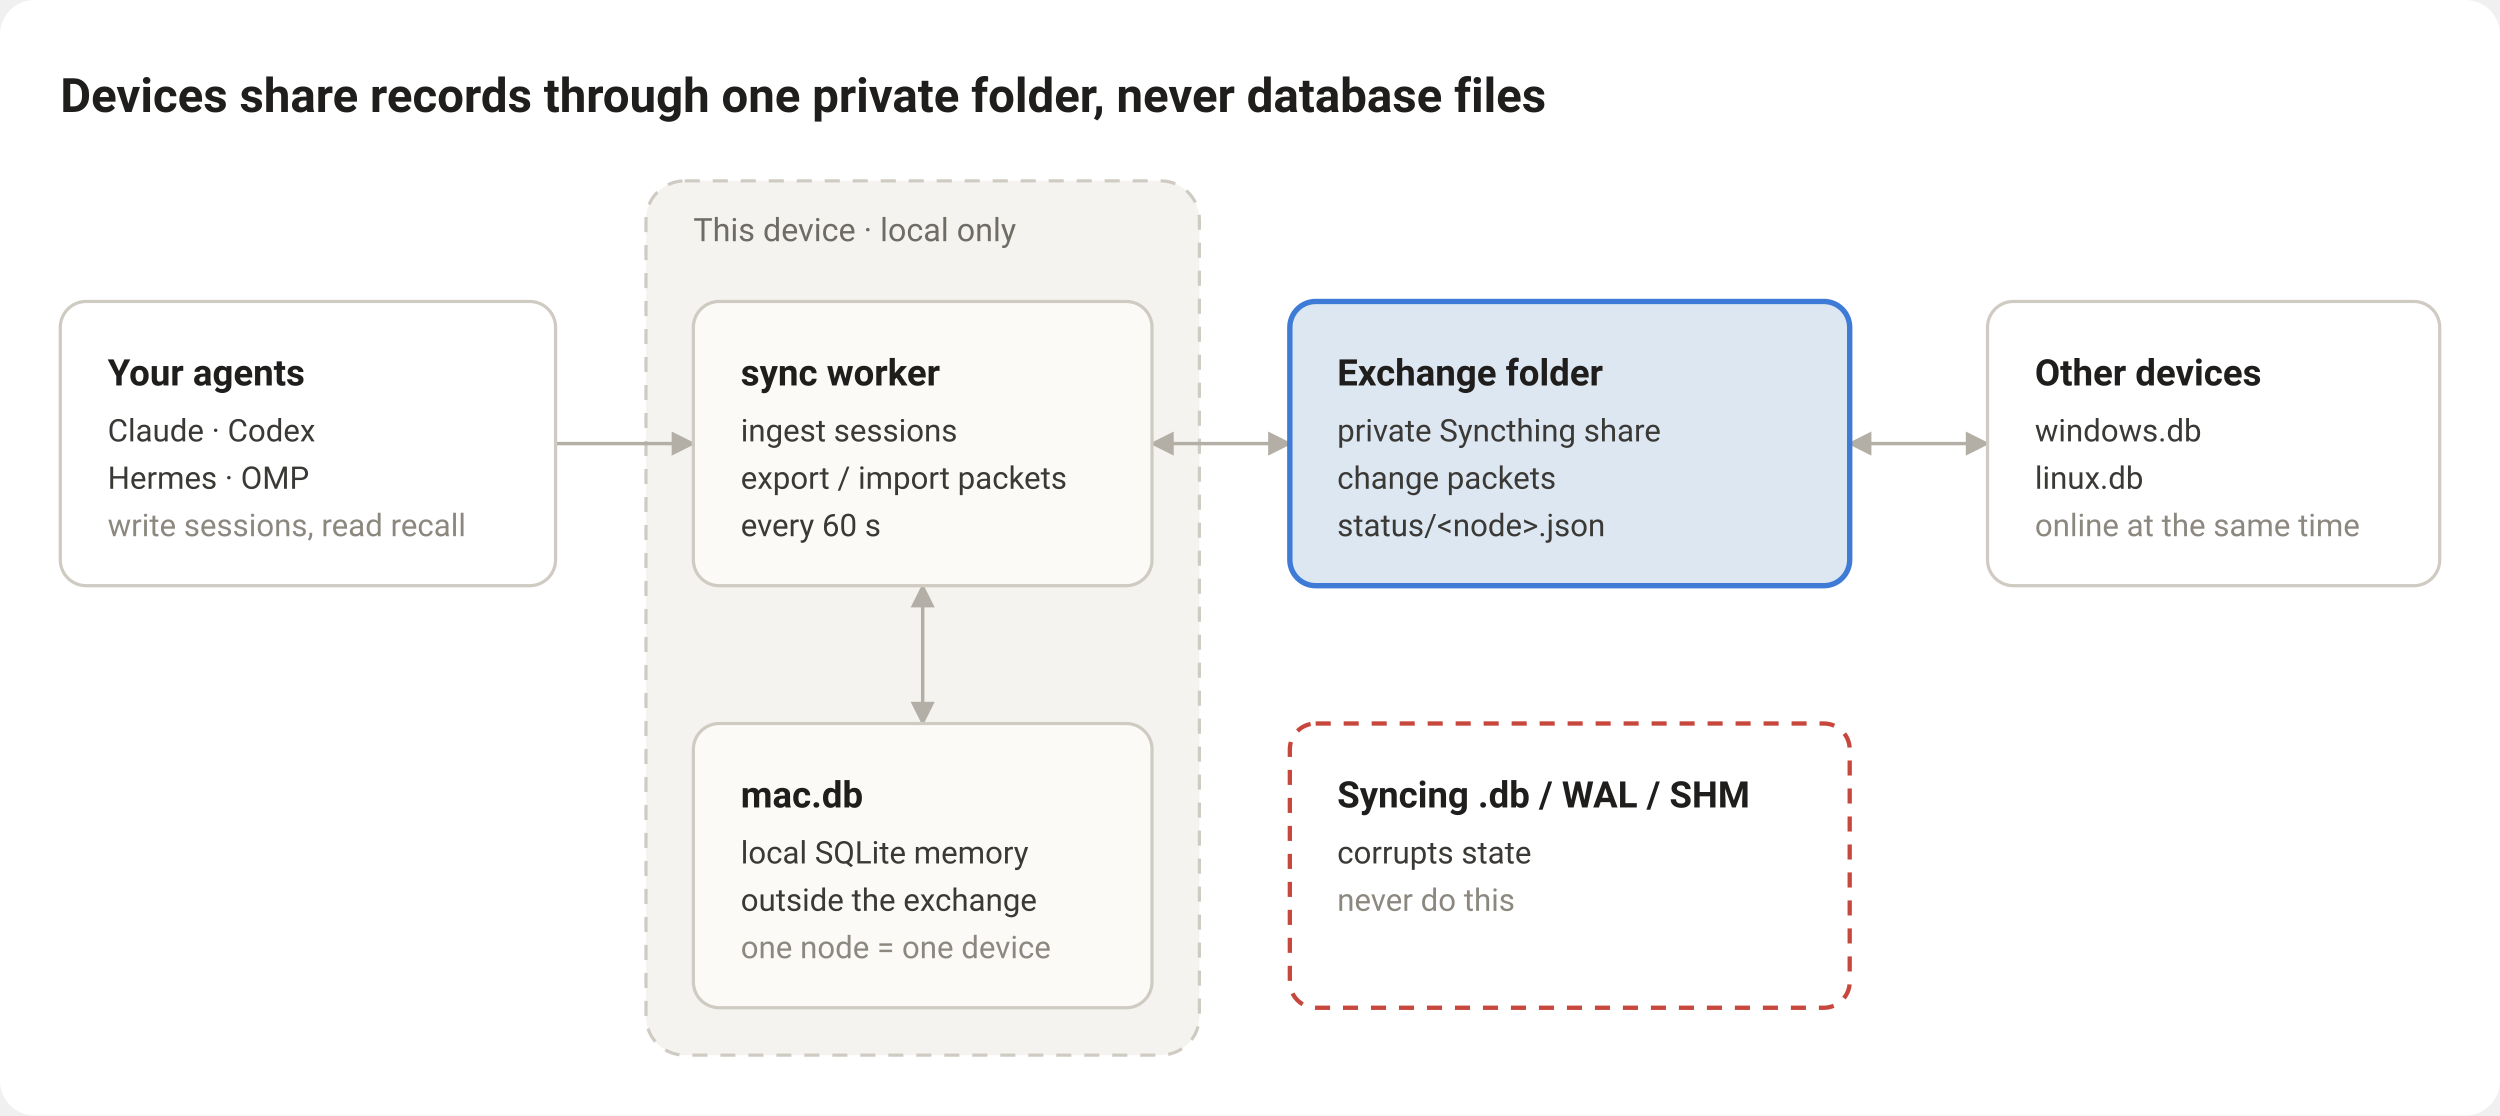
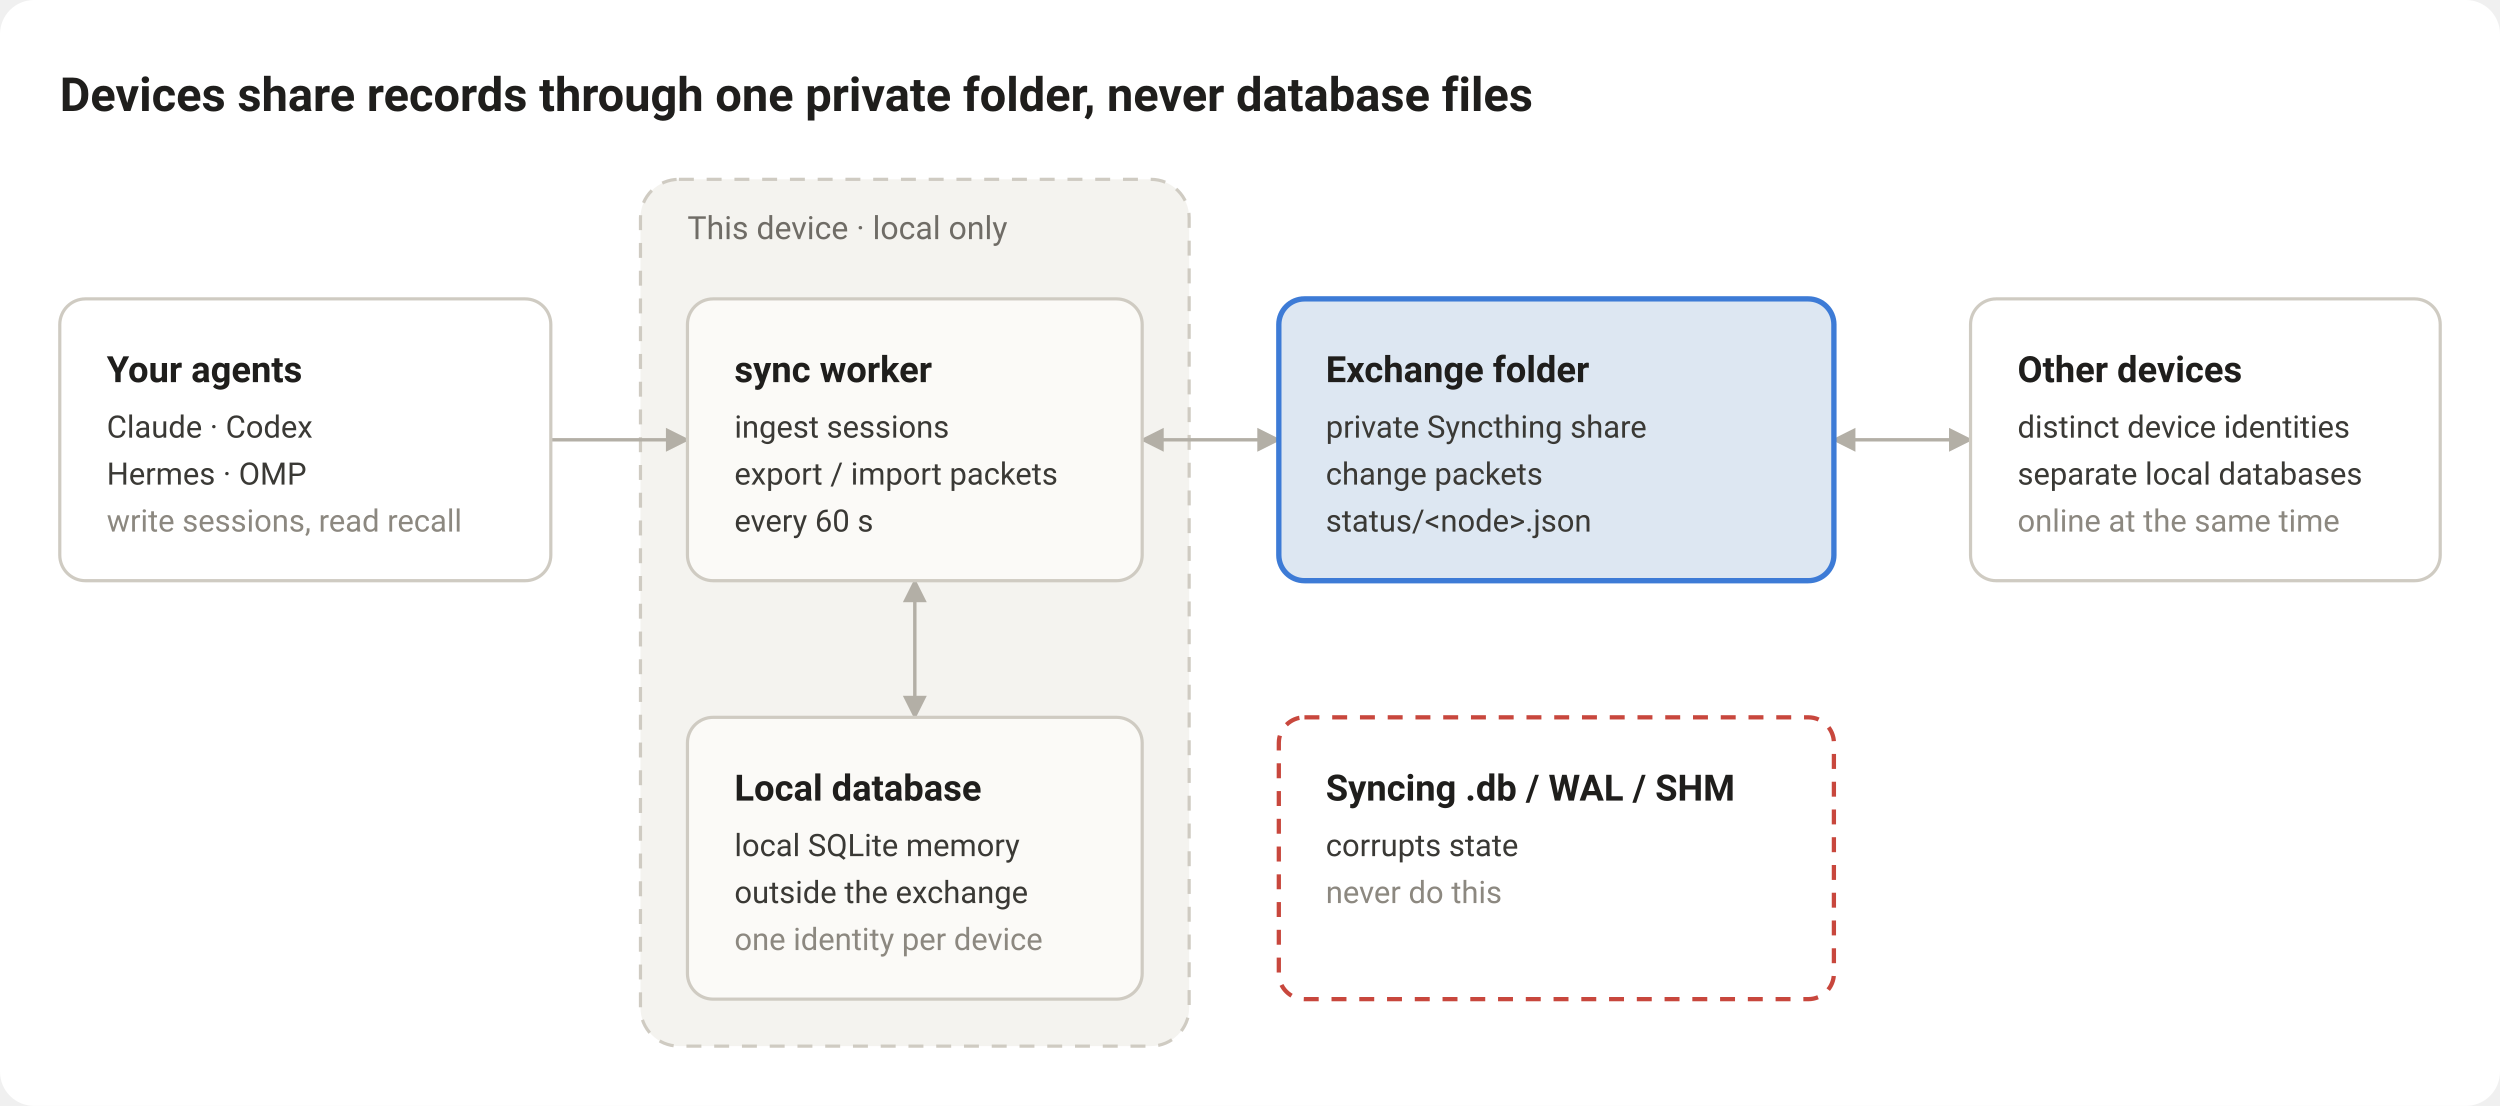
- <svg xmlns="http://www.w3.org/2000/svg" viewBox="0 0 1161 518" width="1161" height="518" role="img" aria-label="Devices share records through one private folder, never database files" font-family="'IBM Plex Sans Thai','Noto Sans Thai','Sukhumvit Set',Thonburi,system-ui,-apple-system,'Segoe UI',Roboto,sans-serif">
+ <svg xmlns="http://www.w3.org/2000/svg" viewBox="0 0 1171 518" width="1171" height="518" role="img" aria-label="Devices share records through one private folder, never database files" font-family="'IBM Plex Sans Thai','Noto Sans Thai','Sukhumvit Set',Thonburi,system-ui,-apple-system,'Segoe UI',Roboto,sans-serif">
  <style>
.bg{fill:#FFFFFF}.ttl{fill:#1F1E1C}.cap{fill:#8C8880}
.grp{fill:#F4F3EF;stroke:#CFCBC2}.glbl{fill:#6F6C66}
.nd{fill:#FBFAF7;stroke:#CFCBC2}.nt{fill:#1F1E1C}.nb{fill:#3A3935}.nm{fill:#8C8880}
.hl{fill:#DDE7F2;stroke:#3D7BD6}.rj{fill:#FFFFFF;stroke:#C8473D}.ex{fill:#FFFFFF;stroke:#CFCBC2}
.ar{stroke:#B3AFA6}.ah{fill:#B3AFA6}.elb{fill:#6F6C66}.elbg{fill:#FFFFFF}
@media (prefers-color-scheme: dark){
.bg{fill:#1E1D1B}.ttl{fill:#F1EFEA}.cap{fill:#8F8B83}
.grp{fill:#262522;stroke:#4A4740}.glbl{fill:#A29E95}
.nd{fill:#2B2A27;stroke:#4A4740}.nt{fill:#F1EFEA}.nb{fill:#D6D3CC}.nm{fill:#8F8B83}
.hl{fill:#1F3550;stroke:#5B9BEF}.rj{fill:#1E1D1B;stroke:#E0675C}.ex{fill:#1E1D1B;stroke:#4A4740}
.ar{stroke:#6D6A63}.ah{fill:#6D6A63}.elb{fill:#A29E95}.elbg{fill:#1E1D1B}}
</style>
  <defs>
    <marker id="ah" viewBox="0 0 10 10" refX="9" refY="5" markerWidth="7" markerHeight="7" orient="auto-start-reverse">
      <path class="ah" d="M0,0 L10,5 L0,10 z" />
    </marker>
  </defs>
-   <rect class="bg" width="1161" height="518" rx="16" />
+   <rect class="bg" width="1171" height="518" rx="16" />
  <text class="ttl" x="28" y="52" font-size="22" font-weight="700">Devices share records through one private folder, never database files</text>
  <rect class="grp" x="300" y="84" width="257" height="406" rx="18" stroke-width="1.5" stroke-dasharray="7 6" />
  <text class="glbl" x="322" y="112" font-size="15">This device · local only</text>
  <path class="ar" d="M258.0,206.0 L322.0,206.0" fill="none" stroke-width="1.6" marker-end="url(#ah)" />
  <path class="ar" d="M428.5,272.0 L428.5,336.0" fill="none" stroke-width="1.6" marker-start="url(#ah)" marker-end="url(#ah)" />
  <path class="ar" d="M535.0,206.0 L599.0,206.0" fill="none" stroke-width="1.6" marker-start="url(#ah)" marker-end="url(#ah)" />
  <path class="ar" d="M859.0,206.0 L923.0,206.0" fill="none" stroke-width="1.6" marker-start="url(#ah)" marker-end="url(#ah)" />
  <rect class="ex" x="28" y="140" width="230" height="132" rx="12" stroke-width="1.5" />
  <text class="nt" x="50" y="179" font-size="17" font-weight="700">Your agents</text>
  <text class="nb" x="50" y="205" font-size="14.5">Claude · Codex</text>
  <text class="nb" x="50" y="227" font-size="14.5">Hermes · OMP</text>
  <text class="nm" x="50" y="249" font-size="14.5">write sessions, read recall</text>
  <rect class="nd" x="322" y="140" width="213" height="132" rx="12" stroke-width="1.5" />
  <text class="nt" x="344" y="179" font-size="17" font-weight="700">sync worker</text>
  <text class="nb" x="344" y="205" font-size="14.5">ingest sessions</text>
  <text class="nb" x="344" y="227" font-size="14.5">export / import packets</text>
  <text class="nb" x="344" y="249" font-size="14.5">every 60 s</text>
  <rect class="nd" x="322" y="336" width="213" height="132" rx="12" stroke-width="1.5" />
-   <text class="nt" x="344" y="375" font-size="17" font-weight="700">mac.db</text>
+   <text class="nt" x="344" y="375" font-size="17" font-weight="700">Local database</text>
  <text class="nb" x="344" y="401" font-size="14.5">local SQLite memory</text>
  <text class="nb" x="344" y="423" font-size="14.5">outside the exchange</text>
-   <text class="nm" x="344" y="445" font-size="14.5">one node = one device</text>
+   <text class="nm" x="344" y="445" font-size="14.5">one identity per device</text>
  <rect class="hl" x="599" y="140" width="260" height="132" rx="12" stroke-width="2.5" />
  <text class="nt" x="621" y="179" font-size="17" font-weight="700">Exchange folder</text>
  <text class="nb" x="621" y="205" font-size="14.5">private Syncthing share</text>
  <text class="nb" x="621" y="227" font-size="14.5">change packets</text>
  <text class="nb" x="621" y="249" font-size="14.5">status/&lt;node&gt;.json</text>
-   <rect class="ex" x="923" y="140" width="210" height="132" rx="12" stroke-width="1.5" />
+   <rect class="ex" x="923" y="140" width="220" height="132" rx="12" stroke-width="1.5" />
  <text class="nt" x="945" y="179" font-size="17" font-weight="700">Other devices</text>
-   <text class="nb" x="945" y="205" font-size="14.5">windows.db</text>
-   <text class="nb" x="945" y="227" font-size="14.5">linux.db</text>
+   <text class="nb" x="945" y="205" font-size="14.5">distinct device identities</text>
+   <text class="nb" x="945" y="227" font-size="14.5">separate local databases</text>
  <text class="nm" x="945" y="249" font-size="14.5">online at the same time</text>
  <rect class="rj" x="599" y="336" width="260" height="132" rx="12" stroke-width="2" stroke-dasharray="7 6" />
  <text class="nt" x="621" y="375" font-size="17" font-weight="700">Syncing .db / WAL / SHM</text>
  <text class="nb" x="621" y="401" font-size="14.5">corrupts state</text>
  <text class="nm" x="621" y="423" font-size="14.5">never do this</text>
</svg>
